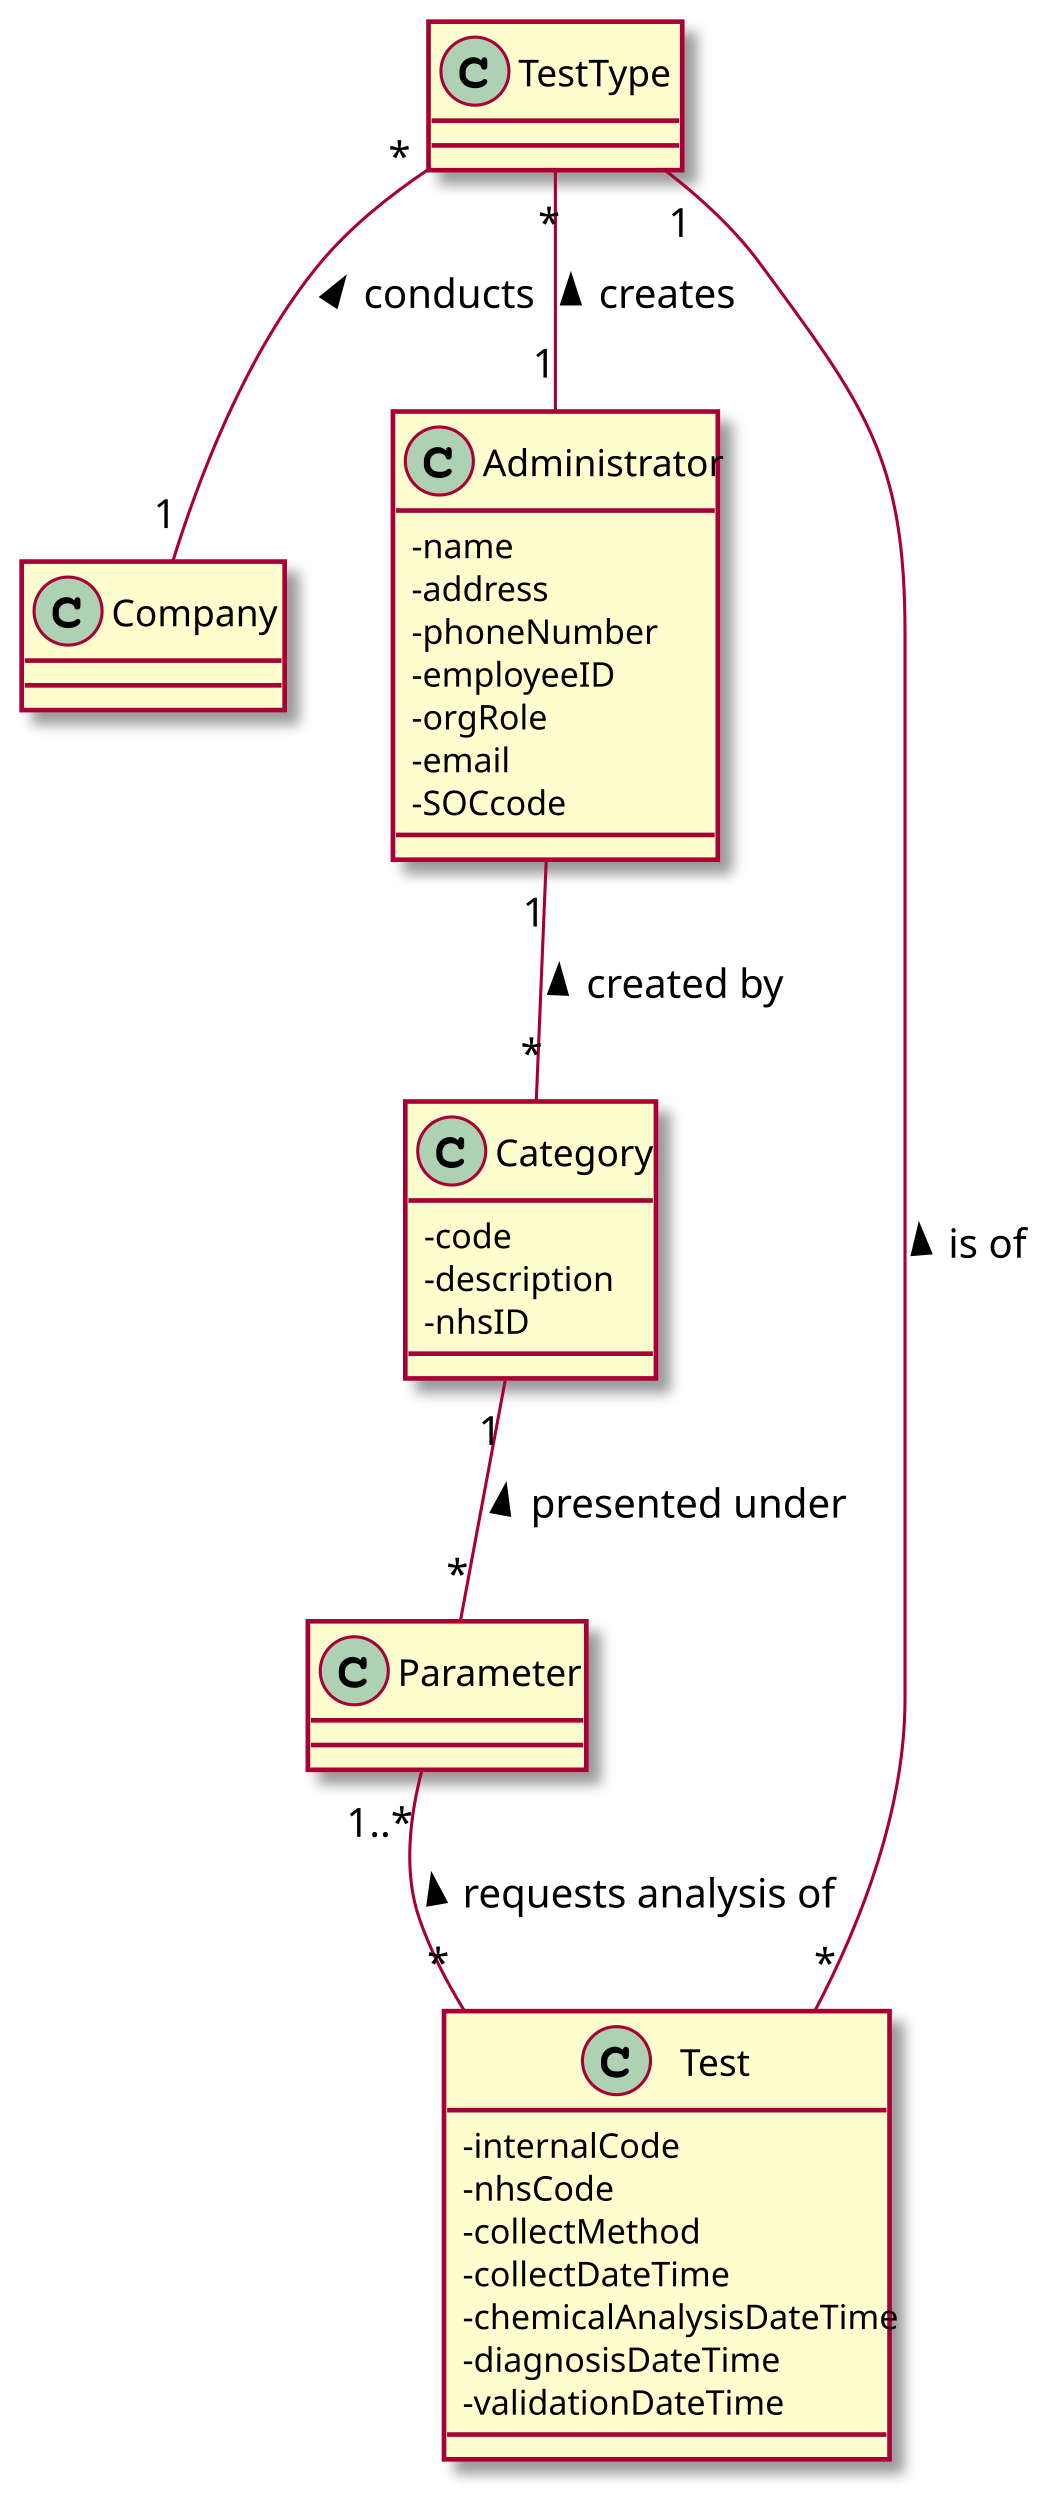
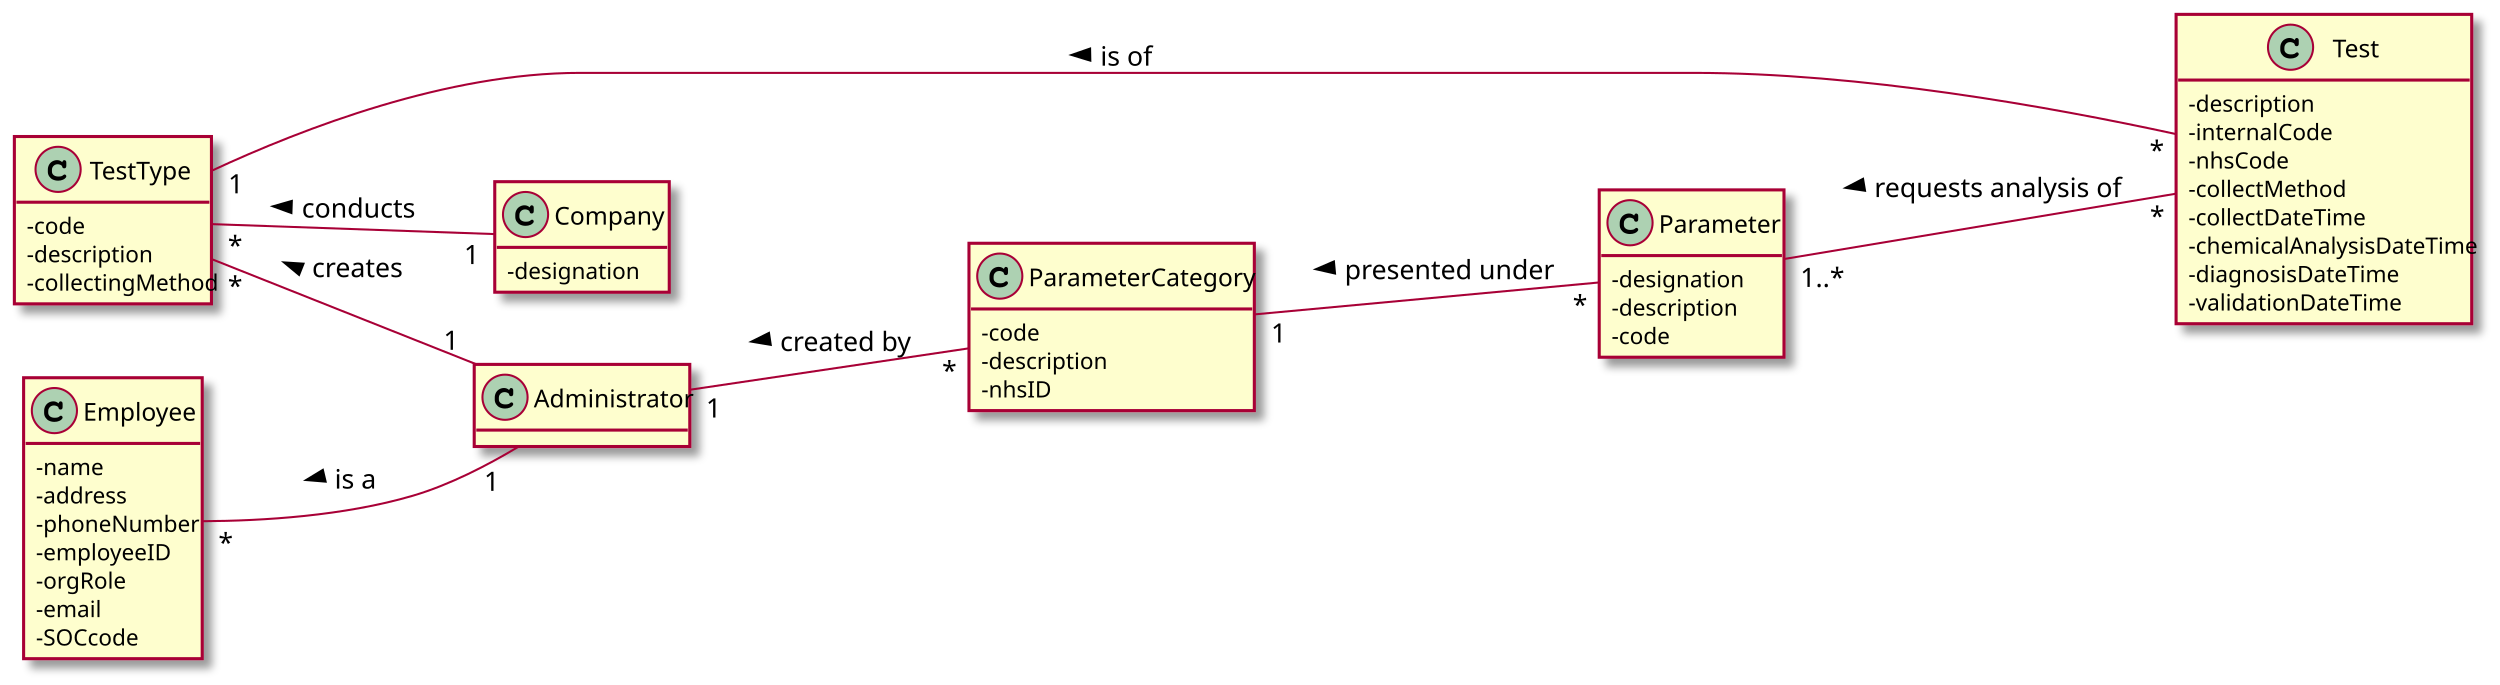
- <svg xmlns="http://www.w3.org/2000/svg" contentScriptType="application/ecmascript" contentStyleType="text/css" height="808px" preserveAspectRatio="none" style="width:338px;height:808px;" version="1.1" viewBox="0 0 338 808" width="338px" zoomAndPan="magnify">
+ <svg xmlns="http://www.w3.org/2000/svg" contentScriptType="application/ecmascript" contentStyleType="text/css" height="300.6px" preserveAspectRatio="none" style="width:1096px;height:300px;" version="1.1" viewBox="0 0 1096 300" width="1096.2px" zoomAndPan="magnify">
  <defs>
-     <filter height="300%" id="fpmnvmzmjyuvp" width="300%" x="-1" y="-1">
-       <feGaussianBlur result="blurOut" stdDeviation="2.0" />
+     <filter height="300%" id="f1oumjpt58fezk" width="300%" x="-1" y="-1">
+       <feGaussianBlur result="blurOut" stdDeviation="1.8" />
      <feColorMatrix in="blurOut" result="blurOut2" type="matrix" values="0 0 0 0 0 0 0 0 0 0 0 0 0 0 0 0 0 0 .4 0" />
-       <feOffset dx="4.0" dy="4.0" in="blurOut2" result="blurOut3" />
+       <feOffset dx="3.6" dy="3.6" in="blurOut2" result="blurOut3" />
      <feBlend in="SourceGraphic" in2="blurOut3" mode="normal" />
    </filter>
  </defs>
  <g>
-     <rect codeLine="23" fill="#FEFECE" filter="url(#fpmnvmzmjyuvp)" height="48" id="Company" style="stroke:#A80036;stroke-width:1.5;" width="85" x="7" y="181.5" />
-     <ellipse cx="22" cy="197.5" fill="#ADD1B2" rx="11" ry="11" style="stroke:#A80036;stroke-width:1.0;" />
-     <path d="M24,194 Q24.203,193.5 24.438,193.25 Q24.672,193 24.938,193 Q25.406,193 25.703,193.281 Q26,193.562 26,194.219 L26,195.781 Q26,196.438 25.719,196.719 Q25.438,197 25,197 Q24.609,197 24.359,196.828 Q24.109,196.656 24,196.203 Q23.953,195.891 23.781,195.719 Q23.469,195.391 22.906,195.203 Q22.344,195 21.781,195 Q21.078,195 20.484,195.281 Q19.906,195.562 19.453,196.188 Q19,196.812 19,197.672 L19,198.594 Q19,199.625 19.844,200.312 Q20.688,201 22.188,201 Q23.078,201 23.703,200.797 Q24.062,200.688 24.469,200.328 Q24.734,200.125 24.875,200.062 Q25.016,200 25.188,200 Q25.516,200 25.75,200.266 Q26,200.516 26,200.875 Q26,201.219 25.656,201.625 Q25.156,202.219 24.359,202.547 Q23.312,203 22.031,203 Q20.531,203 19.328,202.406 Q18.359,201.938 17.672,200.922 Q17,199.906 17,198.703 L17,197.609 Q17,196.359 17.594,195.266 Q18.203,194.172 19.25,193.594 Q20.312,193 21.5,193 Q22.219,193 22.844,193.25 Q23.469,193.5 24,194 Z " fill="#000000" />
-     <text fill="#000000" font-family="sans-serif" font-size="12" lengthAdjust="spacing" textLength="53" x="36" y="202.41">Company</text>
-     <line style="stroke:#A80036;stroke-width:1.5;" x1="8" x2="91" y1="213.5" y2="213.5" />
-     <line style="stroke:#A80036;stroke-width:1.5;" x1="8" x2="91" y1="221.5" y2="221.5" />
-     <rect codeLine="26" fill="#FEFECE" filter="url(#fpmnvmzmjyuvp)" height="144.852" id="Administrator" style="stroke:#A80036;stroke-width:1.5;" width="105" x="127" y="133" />
-     <ellipse cx="142" cy="149" fill="#ADD1B2" rx="11" ry="11" style="stroke:#A80036;stroke-width:1.0;" />
-     <path d="M144,145.5 Q144.203,145 144.438,144.75 Q144.672,144.5 144.938,144.5 Q145.406,144.5 145.703,144.781 Q146,145.062 146,145.719 L146,147.281 Q146,147.938 145.719,148.219 Q145.438,148.5 145,148.5 Q144.609,148.5 144.359,148.328 Q144.109,148.156 144,147.703 Q143.953,147.391 143.781,147.219 Q143.469,146.891 142.906,146.703 Q142.344,146.5 141.781,146.5 Q141.078,146.5 140.484,146.781 Q139.906,147.062 139.453,147.688 Q139,148.312 139,149.172 L139,150.094 Q139,151.125 139.844,151.812 Q140.688,152.5 142.188,152.5 Q143.078,152.5 143.703,152.297 Q144.062,152.188 144.469,151.828 Q144.734,151.625 144.875,151.562 Q145.016,151.5 145.188,151.5 Q145.516,151.5 145.75,151.766 Q146,152.016 146,152.375 Q146,152.719 145.656,153.125 Q145.156,153.719 144.359,154.047 Q143.312,154.5 142.031,154.5 Q140.531,154.5 139.328,153.906 Q138.359,153.438 137.672,152.422 Q137,151.406 137,150.203 L137,149.109 Q137,147.859 137.594,146.766 Q138.203,145.672 139.25,145.094 Q140.312,144.5 141.5,144.5 Q142.219,144.5 142.844,144.75 Q143.469,145 144,145.5 Z " fill="#000000" />
-     <text fill="#000000" font-family="sans-serif" font-size="12" lengthAdjust="spacing" textLength="73" x="156" y="153.91">Administrator</text>
-     <line style="stroke:#A80036;stroke-width:1.5;" x1="128" x2="231" y1="165" y2="165" />
-     <text fill="#000000" font-family="sans-serif" font-size="11" lengthAdjust="spacing" textLength="30" x="133" y="180.419">-name</text>
-     <text fill="#000000" font-family="sans-serif" font-size="11" lengthAdjust="spacing" textLength="44" x="133" y="194.255">-address</text>
-     <text fill="#000000" font-family="sans-serif" font-size="11" lengthAdjust="spacing" textLength="71" x="133" y="208.091">-phoneNumber</text>
-     <text fill="#000000" font-family="sans-serif" font-size="11" lengthAdjust="spacing" textLength="59" x="133" y="221.927">-employeeID</text>
-     <text fill="#000000" font-family="sans-serif" font-size="11" lengthAdjust="spacing" textLength="41" x="133" y="235.763">-orgRole</text>
-     <text fill="#000000" font-family="sans-serif" font-size="11" lengthAdjust="spacing" textLength="28" x="133" y="249.599">-email</text>
-     <text fill="#000000" font-family="sans-serif" font-size="11" lengthAdjust="spacing" textLength="50" x="133" y="263.435">-SOCcode</text>
-     <line style="stroke:#A80036;stroke-width:1.5;" x1="128" x2="231" y1="269.852" y2="269.852" />
-     <rect codeLine="36" fill="#FEFECE" filter="url(#fpmnvmzmjyuvp)" height="89.508" id="Category" style="stroke:#A80036;stroke-width:1.5;" width="81" x="131" y="356" />
-     <ellipse cx="146" cy="372" fill="#ADD1B2" rx="11" ry="11" style="stroke:#A80036;stroke-width:1.0;" />
-     <path d="M148,368.5 Q148.203,368 148.438,367.75 Q148.672,367.5 148.938,367.5 Q149.406,367.5 149.703,367.781 Q150,368.062 150,368.719 L150,370.281 Q150,370.938 149.719,371.219 Q149.438,371.5 149,371.5 Q148.609,371.5 148.359,371.328 Q148.109,371.156 148,370.703 Q147.953,370.391 147.781,370.219 Q147.469,369.891 146.906,369.703 Q146.344,369.5 145.781,369.5 Q145.078,369.5 144.484,369.781 Q143.906,370.062 143.453,370.688 Q143,371.312 143,372.172 L143,373.094 Q143,374.125 143.844,374.812 Q144.688,375.5 146.188,375.5 Q147.078,375.5 147.703,375.297 Q148.062,375.188 148.469,374.828 Q148.734,374.625 148.875,374.562 Q149.016,374.5 149.188,374.5 Q149.516,374.5 149.75,374.766 Q150,375.016 150,375.375 Q150,375.719 149.656,376.125 Q149.156,376.719 148.359,377.047 Q147.312,377.5 146.031,377.5 Q144.531,377.5 143.328,376.906 Q142.359,376.438 141.672,375.422 Q141,374.406 141,373.203 L141,372.109 Q141,370.859 141.594,369.766 Q142.203,368.672 143.25,368.094 Q144.312,367.5 145.5,367.5 Q146.219,367.5 146.844,367.75 Q147.469,368 148,368.5 Z " fill="#000000" />
-     <text fill="#000000" font-family="sans-serif" font-size="12" lengthAdjust="spacing" textLength="49" x="160" y="376.91">Category</text>
-     <line style="stroke:#A80036;stroke-width:1.5;" x1="132" x2="211" y1="388" y2="388" />
-     <text fill="#000000" font-family="sans-serif" font-size="11" lengthAdjust="spacing" textLength="28" x="137" y="403.419">-code</text>
-     <text fill="#000000" font-family="sans-serif" font-size="11" lengthAdjust="spacing" textLength="57" x="137" y="417.255">-description</text>
-     <text fill="#000000" font-family="sans-serif" font-size="11" lengthAdjust="spacing" textLength="31" x="137" y="431.091">-nhsID</text>
-     <line style="stroke:#A80036;stroke-width:1.5;" x1="132" x2="211" y1="437.508" y2="437.508" />
-     <rect codeLine="42" fill="#FEFECE" filter="url(#fpmnvmzmjyuvp)" height="48" id="Parameter" style="stroke:#A80036;stroke-width:1.5;" width="90" x="99.5" y="524" />
-     <ellipse cx="114.5" cy="540" fill="#ADD1B2" rx="11" ry="11" style="stroke:#A80036;stroke-width:1.0;" />
-     <path d="M116.5,536.5 Q116.703,536 116.938,535.75 Q117.172,535.5 117.438,535.5 Q117.906,535.5 118.203,535.781 Q118.5,536.062 118.5,536.719 L118.5,538.281 Q118.5,538.938 118.219,539.219 Q117.938,539.5 117.5,539.5 Q117.109,539.5 116.859,539.328 Q116.609,539.156 116.5,538.703 Q116.453,538.391 116.281,538.219 Q115.969,537.891 115.406,537.703 Q114.844,537.5 114.281,537.5 Q113.578,537.5 112.984,537.781 Q112.406,538.062 111.953,538.688 Q111.5,539.312 111.5,540.172 L111.5,541.094 Q111.5,542.125 112.344,542.812 Q113.188,543.5 114.688,543.5 Q115.578,543.5 116.203,543.297 Q116.562,543.188 116.969,542.828 Q117.234,542.625 117.375,542.562 Q117.516,542.5 117.688,542.5 Q118.016,542.5 118.25,542.766 Q118.5,543.016 118.5,543.375 Q118.5,543.719 118.156,544.125 Q117.656,544.719 116.859,545.047 Q115.812,545.5 114.531,545.5 Q113.031,545.5 111.828,544.906 Q110.859,544.438 110.172,543.422 Q109.5,542.406 109.5,541.203 L109.5,540.109 Q109.5,538.859 110.094,537.766 Q110.703,536.672 111.75,536.094 Q112.812,535.5 114,535.5 Q114.719,535.5 115.344,535.75 Q115.969,536 116.5,536.5 Z " fill="#000000" />
-     <text fill="#000000" font-family="sans-serif" font-size="12" lengthAdjust="spacing" textLength="58" x="128.5" y="544.91">Parameter</text>
-     <line style="stroke:#A80036;stroke-width:1.5;" x1="100.5" x2="188.5" y1="556" y2="556" />
-     <line style="stroke:#A80036;stroke-width:1.5;" x1="100.5" x2="188.5" y1="564" y2="564" />
-     <rect codeLine="45" fill="#FEFECE" filter="url(#fpmnvmzmjyuvp)" height="48" id="TestType" style="stroke:#A80036;stroke-width:1.5;" width="82" x="138.5" y="7" />
-     <ellipse cx="153.5" cy="23" fill="#ADD1B2" rx="11" ry="11" style="stroke:#A80036;stroke-width:1.0;" />
-     <path d="M155.5,19.5 Q155.703,19 155.938,18.75 Q156.172,18.5 156.438,18.5 Q156.906,18.5 157.203,18.781 Q157.5,19.062 157.5,19.719 L157.5,21.281 Q157.5,21.938 157.219,22.219 Q156.938,22.5 156.5,22.5 Q156.109,22.5 155.859,22.328 Q155.609,22.156 155.5,21.703 Q155.453,21.391 155.281,21.219 Q154.969,20.891 154.406,20.703 Q153.844,20.5 153.281,20.5 Q152.578,20.5 151.984,20.781 Q151.406,21.062 150.953,21.688 Q150.5,22.312 150.5,23.172 L150.5,24.094 Q150.5,25.125 151.344,25.812 Q152.188,26.5 153.688,26.5 Q154.578,26.5 155.203,26.297 Q155.562,26.188 155.969,25.828 Q156.234,25.625 156.375,25.562 Q156.516,25.5 156.688,25.5 Q157.016,25.5 157.25,25.766 Q157.5,26.016 157.5,26.375 Q157.5,26.719 157.156,27.125 Q156.656,27.719 155.859,28.047 Q154.812,28.5 153.531,28.5 Q152.031,28.5 150.828,27.906 Q149.859,27.438 149.172,26.422 Q148.5,25.406 148.5,24.203 L148.5,23.109 Q148.5,21.859 149.094,20.766 Q149.703,19.672 150.75,19.094 Q151.812,18.5 153,18.5 Q153.719,18.5 154.344,18.75 Q154.969,19 155.5,19.5 Z " fill="#000000" />
-     <text fill="#000000" font-family="sans-serif" font-size="12" lengthAdjust="spacing" textLength="50" x="167.5" y="27.91">TestType</text>
-     <line style="stroke:#A80036;stroke-width:1.5;" x1="139.5" x2="219.5" y1="39" y2="39" />
-     <line style="stroke:#A80036;stroke-width:1.5;" x1="139.5" x2="219.5" y1="47" y2="47" />
-     <rect codeLine="48" fill="#FEFECE" filter="url(#fpmnvmzmjyuvp)" height="144.852" id="Test" style="stroke:#A80036;stroke-width:1.5;" width="144" x="143.5" y="650" />
-     <ellipse cx="199.25" cy="666" fill="#ADD1B2" rx="11" ry="11" style="stroke:#A80036;stroke-width:1.0;" />
-     <path d="M201.25,662.5 Q201.453,662 201.688,661.75 Q201.922,661.5 202.188,661.5 Q202.656,661.5 202.953,661.781 Q203.25,662.062 203.25,662.719 L203.25,664.281 Q203.25,664.938 202.969,665.219 Q202.688,665.5 202.25,665.5 Q201.859,665.5 201.609,665.328 Q201.359,665.156 201.25,664.703 Q201.203,664.391 201.031,664.219 Q200.719,663.891 200.156,663.703 Q199.594,663.5 199.031,663.5 Q198.328,663.5 197.734,663.781 Q197.156,664.062 196.703,664.688 Q196.25,665.312 196.25,666.172 L196.25,667.094 Q196.25,668.125 197.094,668.812 Q197.938,669.5 199.438,669.5 Q200.328,669.5 200.953,669.297 Q201.312,669.188 201.719,668.828 Q201.984,668.625 202.125,668.562 Q202.266,668.5 202.438,668.5 Q202.766,668.5 203,668.766 Q203.25,669.016 203.25,669.375 Q203.25,669.719 202.906,670.125 Q202.406,670.719 201.609,671.047 Q200.562,671.5 199.281,671.5 Q197.781,671.5 196.578,670.906 Q195.609,670.438 194.922,669.422 Q194.25,668.406 194.25,667.203 L194.25,666.109 Q194.25,664.859 194.844,663.766 Q195.453,662.672 196.5,662.094 Q197.562,661.5 198.75,661.5 Q199.469,661.5 200.094,661.75 Q200.719,662 201.25,662.5 Z " fill="#000000" />
-     <text fill="#000000" font-family="sans-serif" font-size="12" lengthAdjust="spacing" textLength="24" x="219.75" y="670.91">Test</text>
-     <line style="stroke:#A80036;stroke-width:1.5;" x1="144.5" x2="286.5" y1="682" y2="682" />
-     <text fill="#000000" font-family="sans-serif" font-size="11" lengthAdjust="spacing" textLength="64" x="149.5" y="697.419">-internalCode</text>
-     <text fill="#000000" font-family="sans-serif" font-size="11" lengthAdjust="spacing" textLength="47" x="149.5" y="711.255">-nhsCode</text>
-     <text fill="#000000" font-family="sans-serif" font-size="11" lengthAdjust="spacing" textLength="70" x="149.5" y="725.091">-collectMethod</text>
-     <text fill="#000000" font-family="sans-serif" font-size="11" lengthAdjust="spacing" textLength="79" x="149.5" y="738.927">-collectDateTime</text>
-     <text fill="#000000" font-family="sans-serif" font-size="11" lengthAdjust="spacing" textLength="132" x="149.5" y="752.763">-chemicalAnalysisDateTime</text>
-     <text fill="#000000" font-family="sans-serif" font-size="11" lengthAdjust="spacing" textLength="94" x="149.5" y="766.599">-diagnosisDateTime</text>
-     <text fill="#000000" font-family="sans-serif" font-size="11" lengthAdjust="spacing" textLength="93" x="149.5" y="780.435">-validationDateTime</text>
-     <line style="stroke:#A80036;stroke-width:1.5;" x1="144.5" x2="286.5" y1="786.852" y2="786.852" />
-     <path codeLine="9" d="M176.54,278 C175.47,304.06 174.28,332.74 173.33,355.74 " fill="none" id="Administrator-Category" style="stroke:#A80036;stroke-width:1.0;" />
-     <polygon fill="#000000" points="180.706,312.18,177.397,321.096,183.269,321.339,180.706,312.18" style="stroke:#000000;stroke-width:1.0;" />
-     <text fill="#000000" font-family="sans-serif" font-size="13" lengthAdjust="spacing" textLength="61" x="189.5" y="322.495">created by</text>
-     <text fill="#000000" font-family="sans-serif" font-size="13" lengthAdjust="spacing" textLength="7" x="168.904" y="299.444">1</text>
-     <text fill="#000000" font-family="sans-serif" font-size="13" lengthAdjust="spacing" textLength="5" x="168.227" y="345.144">*</text>
-     <path codeLine="11" d="M163.25,446.29 C158.48,471.94 152.66,503.18 148.78,523.99 " fill="none" id="Category-Parameter" style="stroke:#A80036;stroke-width:1.0;" />
-     <polygon fill="#000000" points="163.415,480.26,158.87,488.614,164.649,489.691,163.415,480.26" style="stroke:#000000;stroke-width:1.0;" />
-     <text fill="#000000" font-family="sans-serif" font-size="13" lengthAdjust="spacing" textLength="93" x="171.5" y="490.495">presented under</text>
-     <text fill="#000000" font-family="sans-serif" font-size="13" lengthAdjust="spacing" textLength="7" x="154.671" y="467.003">1</text>
-     <text fill="#000000" font-family="sans-serif" font-size="13" lengthAdjust="spacing" textLength="5" x="144.236" y="513.328">*</text>
-     <path codeLine="13" d="M136.34,572.25 C132.65,586.39 130.17,604.62 135.5,620 C139.06,630.28 144.15,640.31 150.05,649.81 " fill="none" id="Parameter-Test" style="stroke:#A80036;stroke-width:1.0;" />
-     <polygon fill="#000000" points="139.63,606.252,138.31,615.671,144.098,614.648,139.63,606.252" style="stroke:#000000;stroke-width:1.0;" />
-     <text fill="#000000" font-family="sans-serif" font-size="13" lengthAdjust="spacing" textLength="116" x="149.5" y="616.495">requests analysis of</text>
-     <text fill="#000000" font-family="sans-serif" font-size="13" lengthAdjust="spacing" textLength="20" x="111.913" y="593.649">1..*</text>
-     <text fill="#000000" font-family="sans-serif" font-size="13" lengthAdjust="spacing" textLength="5" x="138.043" y="639.01">*</text>
-     <path codeLine="15" d="M138.32,54.84 C125.97,63.13 113.16,73.37 103.5,85 C79.35,114.07 63.82,155.69 55.88,181.36 " fill="none" id="TestType-Company" style="stroke:#A80036;stroke-width:1.0;" />
-     <polygon fill="#000000" points="111.23,89.987,103.829,95.96,108.754,99.169,111.23,89.987" style="stroke:#000000;stroke-width:1.0;" />
-     <text fill="#000000" font-family="sans-serif" font-size="13" lengthAdjust="spacing" textLength="53" x="117.5" y="99.495">conducts</text>
-     <text fill="#000000" font-family="sans-serif" font-size="13" lengthAdjust="spacing" textLength="5" x="125.54" y="55.188">*</text>
-     <text fill="#000000" font-family="sans-serif" font-size="13" lengthAdjust="spacing" textLength="7" x="49.618" y="170.664">1</text>
-     <path codeLine="17" d="M215.16,55.18 C226,63.56 237.22,73.76 245.5,85 C279.33,130.96 292.5,147.43 292.5,204.5 C292.5,204.5 292.5,204.5 292.5,549 C292.5,584.09 279.05,619.98 263.39,649.88 " fill="none" id="TestType-Test" style="stroke:#A80036;stroke-width:1.0;" />
-     <polygon fill="#000000" points="297.096,396.192,294.898,405.445,300.756,404.97,297.096,396.192" style="stroke:#000000;stroke-width:1.0;" />
-     <text fill="#000000" font-family="sans-serif" font-size="13" lengthAdjust="spacing" textLength="24" x="306.5" y="406.495">is of</text>
-     <text fill="#000000" font-family="sans-serif" font-size="13" lengthAdjust="spacing" textLength="7" x="215.999" y="76.562">1</text>
-     <text fill="#000000" font-family="sans-serif" font-size="13" lengthAdjust="spacing" textLength="5" x="263.071" y="639.087">*</text>
-     <path codeLine="19" d="M179.5,55.26 C179.5,75.22 179.5,105.07 179.5,132.84 " fill="none" id="TestType-Administrator" style="stroke:#A80036;stroke-width:1.0;" />
-     <polygon fill="#000000" points="184.5,89.176,181.561,98.221,187.439,98.221,184.5,89.176" style="stroke:#000000;stroke-width:1.0;" />
-     <text fill="#000000" font-family="sans-serif" font-size="13" lengthAdjust="spacing" textLength="43" x="193.5" y="99.495">creates</text>
-     <text fill="#000000" font-family="sans-serif" font-size="13" lengthAdjust="spacing" textLength="5" x="173.891" y="76.661">*</text>
-     <text fill="#000000" font-family="sans-serif" font-size="13" lengthAdjust="spacing" textLength="7" x="172.139" y="122.043">1</text>
+     <rect codeLine="28" fill="#FEFECE" filter="url(#f1oumjpt58fezk)" height="48.452" id="Company" style="stroke:#A80036;stroke-width:1.35;" width="76.5" x="216.9" y="79.65" />
+     <ellipse cx="230.4" cy="94.05" fill="#ADD1B2" rx="9.9" ry="9.9" style="stroke:#A80036;stroke-width:0.9;" />
+     <path d="M232.2,90.9 Q232.383,90.45 232.594,90.225 Q232.805,90 233.044,90 Q233.466,90 233.733,90.253 Q234,90.506 234,91.097 L234,92.503 Q234,93.094 233.747,93.347 Q233.494,93.6 233.1,93.6 Q232.748,93.6 232.523,93.445 Q232.298,93.291 232.2,92.883 Q232.158,92.602 232.003,92.447 Q231.722,92.152 231.216,91.983 Q230.709,91.8 230.203,91.8 Q229.57,91.8 229.036,92.053 Q228.516,92.306 228.108,92.869 Q227.7,93.431 227.7,94.205 L227.7,95.034 Q227.7,95.963 228.459,96.581 Q229.219,97.2 230.569,97.2 Q231.37,97.2 231.933,97.017 Q232.256,96.919 232.622,96.595 Q232.861,96.412 232.988,96.356 Q233.114,96.3 233.269,96.3 Q233.564,96.3 233.775,96.539 Q234,96.764 234,97.088 Q234,97.397 233.691,97.763 Q233.241,98.297 232.523,98.592 Q231.581,99 230.428,99 Q229.078,99 227.995,98.466 Q227.123,98.044 226.505,97.13 Q225.9,96.216 225.9,95.133 L225.9,94.148 Q225.9,93.023 226.434,92.039 Q226.983,91.055 227.925,90.534 Q228.881,90 229.95,90 Q230.597,90 231.159,90.225 Q231.722,90.45 232.2,90.9 Z " fill="#000000" />
+     <text fill="#000000" font-family="sans-serif" font-size="10.8" lengthAdjust="spacing" textLength="47.7" x="243" y="98.469">Company</text>
+     <line style="stroke:#A80036;stroke-width:1.35;" x1="217.8" x2="292.5" y1="108.45" y2="108.45" />
+     <text fill="#000000" font-family="sans-serif" font-size="9.9" lengthAdjust="spacing" textLength="53.1" x="222.3" y="122.327">-designation</text>
+     <rect codeLine="32" fill="#FEFECE" filter="url(#f1oumjpt58fezk)" height="123.166" id="Employee" style="stroke:#A80036;stroke-width:1.35;" width="78.3" x="10.35" y="165.6" />
+     <ellipse cx="23.85" cy="180" fill="#ADD1B2" rx="9.9" ry="9.9" style="stroke:#A80036;stroke-width:0.9;" />
+     <path d="M25.65,176.85 Q25.833,176.4 26.044,176.175 Q26.255,175.95 26.494,175.95 Q26.916,175.95 27.183,176.203 Q27.45,176.456 27.45,177.047 L27.45,178.453 Q27.45,179.044 27.197,179.297 Q26.944,179.55 26.55,179.55 Q26.198,179.55 25.973,179.395 Q25.748,179.241 25.65,178.833 Q25.608,178.552 25.453,178.397 Q25.172,178.102 24.666,177.933 Q24.159,177.75 23.653,177.75 Q23.02,177.75 22.486,178.003 Q21.966,178.256 21.558,178.819 Q21.15,179.381 21.15,180.155 L21.15,180.984 Q21.15,181.912 21.909,182.531 Q22.669,183.15 24.019,183.15 Q24.82,183.15 25.383,182.967 Q25.706,182.869 26.072,182.545 Q26.311,182.363 26.438,182.306 Q26.564,182.25 26.719,182.25 Q27.014,182.25 27.225,182.489 Q27.45,182.714 27.45,183.037 Q27.45,183.347 27.141,183.713 Q26.691,184.247 25.973,184.542 Q25.031,184.95 23.878,184.95 Q22.528,184.95 21.445,184.416 Q20.573,183.994 19.955,183.08 Q19.35,182.166 19.35,181.083 L19.35,180.098 Q19.35,178.973 19.884,177.989 Q20.433,177.005 21.375,176.484 Q22.331,175.95 23.4,175.95 Q24.047,175.95 24.609,176.175 Q25.172,176.4 25.65,176.85 Z " fill="#000000" />
+     <text fill="#000000" font-family="sans-serif" font-size="10.8" lengthAdjust="spacing" textLength="49.5" x="36.45" y="184.419">Employee</text>
+     <line style="stroke:#A80036;stroke-width:1.35;" x1="11.25" x2="87.75" y1="194.4" y2="194.4" />
+     <text fill="#000000" font-family="sans-serif" font-size="9.9" lengthAdjust="spacing" textLength="27" x="15.75" y="208.277">-name</text>
+     <text fill="#000000" font-family="sans-serif" font-size="9.9" lengthAdjust="spacing" textLength="39.6" x="15.75" y="220.729">-address</text>
+     <text fill="#000000" font-family="sans-serif" font-size="9.9" lengthAdjust="spacing" textLength="63.9" x="15.75" y="233.182">-phoneNumber</text>
+     <text fill="#000000" font-family="sans-serif" font-size="9.9" lengthAdjust="spacing" textLength="53.1" x="15.75" y="245.634">-employeeID</text>
+     <text fill="#000000" font-family="sans-serif" font-size="9.9" lengthAdjust="spacing" textLength="36.9" x="15.75" y="258.086">-orgRole</text>
+     <text fill="#000000" font-family="sans-serif" font-size="9.9" lengthAdjust="spacing" textLength="25.2" x="15.75" y="270.539">-email</text>
+     <text fill="#000000" font-family="sans-serif" font-size="9.9" lengthAdjust="spacing" textLength="45" x="15.75" y="282.991">-SOCcode</text>
+     <rect codeLine="42" fill="#FEFECE" filter="url(#f1oumjpt58fezk)" height="36" id="Administrator" style="stroke:#A80036;stroke-width:1.35;" width="94.5" x="207.9" y="159.75" />
+     <ellipse cx="221.4" cy="174.15" fill="#ADD1B2" rx="9.9" ry="9.9" style="stroke:#A80036;stroke-width:0.9;" />
+     <path d="M223.2,171 Q223.383,170.55 223.594,170.325 Q223.805,170.1 224.044,170.1 Q224.466,170.1 224.733,170.353 Q225,170.606 225,171.197 L225,172.603 Q225,173.194 224.747,173.447 Q224.494,173.7 224.1,173.7 Q223.748,173.7 223.523,173.545 Q223.298,173.391 223.2,172.983 Q223.158,172.702 223.003,172.547 Q222.722,172.252 222.216,172.083 Q221.709,171.9 221.203,171.9 Q220.57,171.9 220.036,172.153 Q219.516,172.406 219.108,172.969 Q218.7,173.531 218.7,174.305 L218.7,175.134 Q218.7,176.062 219.459,176.681 Q220.219,177.3 221.569,177.3 Q222.37,177.3 222.933,177.117 Q223.256,177.019 223.622,176.695 Q223.861,176.512 223.988,176.456 Q224.114,176.4 224.269,176.4 Q224.564,176.4 224.775,176.639 Q225,176.864 225,177.188 Q225,177.497 224.691,177.863 Q224.241,178.397 223.523,178.692 Q222.581,179.1 221.428,179.1 Q220.078,179.1 218.995,178.566 Q218.123,178.144 217.505,177.23 Q216.9,176.316 216.9,175.233 L216.9,174.248 Q216.9,173.123 217.434,172.139 Q217.983,171.155 218.925,170.634 Q219.881,170.1 220.95,170.1 Q221.597,170.1 222.159,170.325 Q222.722,170.55 223.2,171 Z " fill="#000000" />
+     <text fill="#000000" font-family="sans-serif" font-size="10.8" lengthAdjust="spacing" textLength="65.7" x="234" y="178.569">Administrator</text>
+     <line style="stroke:#A80036;stroke-width:1.35;" x1="208.8" x2="301.5" y1="188.55" y2="188.55" />
+     <rect codeLine="45" fill="#FEFECE" filter="url(#f1oumjpt58fezk)" height="73.357" id="ParameterCategory" style="stroke:#A80036;stroke-width:1.35;" width="125.1" x="424.8" y="106.65" />
+     <ellipse cx="438.3" cy="121.05" fill="#ADD1B2" rx="9.9" ry="9.9" style="stroke:#A80036;stroke-width:0.9;" />
+     <path d="M440.1,117.9 Q440.283,117.45 440.494,117.225 Q440.705,117 440.944,117 Q441.366,117 441.633,117.253 Q441.9,117.506 441.9,118.097 L441.9,119.503 Q441.9,120.094 441.647,120.347 Q441.394,120.6 441,120.6 Q440.648,120.6 440.423,120.445 Q440.198,120.291 440.1,119.883 Q440.058,119.602 439.903,119.447 Q439.622,119.152 439.116,118.983 Q438.609,118.8 438.103,118.8 Q437.47,118.8 436.936,119.053 Q436.416,119.306 436.008,119.869 Q435.6,120.431 435.6,121.205 L435.6,122.034 Q435.6,122.963 436.359,123.581 Q437.119,124.2 438.469,124.2 Q439.27,124.2 439.833,124.017 Q440.156,123.919 440.522,123.595 Q440.761,123.412 440.887,123.356 Q441.014,123.3 441.169,123.3 Q441.464,123.3 441.675,123.539 Q441.9,123.764 441.9,124.088 Q441.9,124.397 441.591,124.763 Q441.141,125.297 440.423,125.592 Q439.481,126 438.328,126 Q436.978,126 435.895,125.466 Q435.023,125.044 434.405,124.13 Q433.8,123.216 433.8,122.133 L433.8,121.148 Q433.8,120.023 434.334,119.039 Q434.883,118.055 435.825,117.534 Q436.781,117 437.85,117 Q438.497,117 439.059,117.225 Q439.622,117.45 440.1,117.9 Z " fill="#000000" />
+     <text fill="#000000" font-family="sans-serif" font-size="10.8" lengthAdjust="spacing" textLength="96.3" x="450.9" y="125.469">ParameterCategory</text>
+     <line style="stroke:#A80036;stroke-width:1.35;" x1="425.7" x2="549" y1="135.45" y2="135.45" />
+     <text fill="#000000" font-family="sans-serif" font-size="9.9" lengthAdjust="spacing" textLength="25.2" x="430.2" y="149.327">-code</text>
+     <text fill="#000000" font-family="sans-serif" font-size="9.9" lengthAdjust="spacing" textLength="51.3" x="430.2" y="161.779">-description</text>
+     <text fill="#000000" font-family="sans-serif" font-size="9.9" lengthAdjust="spacing" textLength="27.9" x="430.2" y="174.232">-nhsID</text>
+     <rect codeLine="51" fill="#FEFECE" filter="url(#f1oumjpt58fezk)" height="73.357" id="Parameter" style="stroke:#A80036;stroke-width:1.35;" width="81" x="701.1" y="83.25" />
+     <ellipse cx="714.6" cy="97.65" fill="#ADD1B2" rx="9.9" ry="9.9" style="stroke:#A80036;stroke-width:0.9;" />
+     <path d="M716.4,94.5 Q716.583,94.05 716.794,93.825 Q717.005,93.6 717.244,93.6 Q717.666,93.6 717.933,93.853 Q718.2,94.106 718.2,94.697 L718.2,96.103 Q718.2,96.694 717.947,96.947 Q717.694,97.2 717.3,97.2 Q716.948,97.2 716.723,97.045 Q716.498,96.891 716.4,96.483 Q716.358,96.202 716.203,96.047 Q715.922,95.752 715.416,95.583 Q714.909,95.4 714.403,95.4 Q713.77,95.4 713.236,95.653 Q712.716,95.906 712.308,96.469 Q711.9,97.031 711.9,97.805 L711.9,98.634 Q711.9,99.562 712.659,100.181 Q713.419,100.8 714.769,100.8 Q715.57,100.8 716.133,100.617 Q716.456,100.519 716.822,100.195 Q717.061,100.013 717.188,99.956 Q717.314,99.9 717.469,99.9 Q717.764,99.9 717.975,100.139 Q718.2,100.364 718.2,100.688 Q718.2,100.997 717.891,101.362 Q717.441,101.897 716.723,102.192 Q715.781,102.6 714.628,102.6 Q713.278,102.6 712.195,102.066 Q711.323,101.644 710.705,100.73 Q710.1,99.816 710.1,98.733 L710.1,97.748 Q710.1,96.623 710.634,95.639 Q711.183,94.655 712.125,94.134 Q713.081,93.6 714.15,93.6 Q714.797,93.6 715.359,93.825 Q715.922,94.05 716.4,94.5 Z " fill="#000000" />
+     <text fill="#000000" font-family="sans-serif" font-size="10.8" lengthAdjust="spacing" textLength="52.2" x="727.2" y="102.069">Parameter</text>
+     <line style="stroke:#A80036;stroke-width:1.35;" x1="702" x2="781.2" y1="112.05" y2="112.05" />
+     <text fill="#000000" font-family="sans-serif" font-size="9.9" lengthAdjust="spacing" textLength="53.1" x="706.5" y="125.927">-designation</text>
+     <text fill="#000000" font-family="sans-serif" font-size="9.9" lengthAdjust="spacing" textLength="51.3" x="706.5" y="138.379">-description</text>
+     <text fill="#000000" font-family="sans-serif" font-size="9.9" lengthAdjust="spacing" textLength="25.2" x="706.5" y="150.832">-code</text>
+     <rect codeLine="57" fill="#FEFECE" filter="url(#f1oumjpt58fezk)" height="73.357" id="TestType" style="stroke:#A80036;stroke-width:1.35;" width="86.4" x="6.3" y="59.85" />
+     <ellipse cx="25.47" cy="74.25" fill="#ADD1B2" rx="9.9" ry="9.9" style="stroke:#A80036;stroke-width:0.9;" />
+     <path d="M27.27,71.1 Q27.453,70.65 27.664,70.425 Q27.875,70.2 28.114,70.2 Q28.536,70.2 28.803,70.453 Q29.07,70.706 29.07,71.297 L29.07,72.703 Q29.07,73.294 28.817,73.547 Q28.564,73.8 28.17,73.8 Q27.818,73.8 27.593,73.645 Q27.368,73.491 27.27,73.083 Q27.228,72.802 27.073,72.647 Q26.792,72.352 26.286,72.183 Q25.779,72 25.273,72 Q24.64,72 24.106,72.253 Q23.586,72.506 23.178,73.069 Q22.77,73.631 22.77,74.405 L22.77,75.234 Q22.77,76.162 23.529,76.781 Q24.289,77.4 25.639,77.4 Q26.44,77.4 27.003,77.217 Q27.326,77.119 27.692,76.795 Q27.931,76.612 28.058,76.556 Q28.184,76.5 28.339,76.5 Q28.634,76.5 28.845,76.739 Q29.07,76.964 29.07,77.287 Q29.07,77.597 28.761,77.963 Q28.311,78.497 27.593,78.792 Q26.651,79.2 25.498,79.2 Q24.148,79.2 23.065,78.666 Q22.193,78.244 21.575,77.33 Q20.97,76.416 20.97,75.333 L20.97,74.348 Q20.97,73.223 21.504,72.239 Q22.053,71.255 22.995,70.734 Q23.951,70.2 25.02,70.2 Q25.667,70.2 26.229,70.425 Q26.792,70.65 27.27,71.1 Z " fill="#000000" />
+     <text fill="#000000" font-family="sans-serif" font-size="10.8" lengthAdjust="spacing" textLength="45" x="39.33" y="78.669">TestType</text>
+     <line style="stroke:#A80036;stroke-width:1.35;" x1="7.2" x2="91.8" y1="88.65" y2="88.65" />
+     <text fill="#000000" font-family="sans-serif" font-size="9.9" lengthAdjust="spacing" textLength="25.2" x="11.7" y="102.527">-code</text>
+     <text fill="#000000" font-family="sans-serif" font-size="9.9" lengthAdjust="spacing" textLength="51.3" x="11.7" y="114.979">-description</text>
+     <text fill="#000000" font-family="sans-serif" font-size="9.9" lengthAdjust="spacing" textLength="75.6" x="11.7" y="127.432">-collectingMethod</text>
+     <rect codeLine="63" fill="#FEFECE" filter="url(#f1oumjpt58fezk)" height="135.619" id="Test" style="stroke:#A80036;stroke-width:1.35;" width="129.6" x="954" y="6.3" />
+     <ellipse cx="1004.175" cy="20.7" fill="#ADD1B2" rx="9.9" ry="9.9" style="stroke:#A80036;stroke-width:0.9;" />
+     <path d="M1005.975,17.55 Q1006.158,17.1 1006.369,16.875 Q1006.58,16.65 1006.819,16.65 Q1007.241,16.65 1007.508,16.903 Q1007.775,17.156 1007.775,17.747 L1007.775,19.153 Q1007.775,19.744 1007.522,19.997 Q1007.269,20.25 1006.875,20.25 Q1006.523,20.25 1006.298,20.095 Q1006.073,19.941 1005.975,19.533 Q1005.933,19.252 1005.778,19.097 Q1005.497,18.802 1004.991,18.633 Q1004.484,18.45 1003.978,18.45 Q1003.345,18.45 1002.811,18.703 Q1002.291,18.956 1001.883,19.519 Q1001.475,20.081 1001.475,20.855 L1001.475,21.684 Q1001.475,22.613 1002.234,23.231 Q1002.994,23.85 1004.344,23.85 Q1005.145,23.85 1005.708,23.667 Q1006.031,23.569 1006.397,23.245 Q1006.636,23.062 1006.763,23.006 Q1006.889,22.95 1007.044,22.95 Q1007.339,22.95 1007.55,23.189 Q1007.775,23.414 1007.775,23.738 Q1007.775,24.047 1007.466,24.413 Q1007.016,24.947 1006.298,25.242 Q1005.356,25.65 1004.203,25.65 Q1002.853,25.65 1001.77,25.116 Q1000.898,24.694 1000.28,23.78 Q999.675,22.866 999.675,21.783 L999.675,20.798 Q999.675,19.673 1000.209,18.689 Q1000.758,17.705 1001.7,17.184 Q1002.656,16.65 1003.725,16.65 Q1004.372,16.65 1004.934,16.875 Q1005.497,17.1 1005.975,17.55 Z " fill="#000000" />
+     <text fill="#000000" font-family="sans-serif" font-size="10.8" lengthAdjust="spacing" textLength="21.6" x="1022.625" y="25.119">Test</text>
+     <line style="stroke:#A80036;stroke-width:1.35;" x1="954.9" x2="1082.7" y1="35.1" y2="35.1" />
+     <text fill="#000000" font-family="sans-serif" font-size="9.9" lengthAdjust="spacing" textLength="51.3" x="959.4" y="48.977">-description</text>
+     <text fill="#000000" font-family="sans-serif" font-size="9.9" lengthAdjust="spacing" textLength="57.6" x="959.4" y="61.429">-internalCode</text>
+     <text fill="#000000" font-family="sans-serif" font-size="9.9" lengthAdjust="spacing" textLength="42.3" x="959.4" y="73.882">-nhsCode</text>
+     <text fill="#000000" font-family="sans-serif" font-size="9.9" lengthAdjust="spacing" textLength="63" x="959.4" y="86.334">-collectMethod</text>
+     <text fill="#000000" font-family="sans-serif" font-size="9.9" lengthAdjust="spacing" textLength="71.1" x="959.4" y="98.786">-collectDateTime</text>
+     <text fill="#000000" font-family="sans-serif" font-size="9.9" lengthAdjust="spacing" textLength="118.8" x="959.4" y="111.239">-chemicalAnalysisDateTime</text>
+     <text fill="#000000" font-family="sans-serif" font-size="9.9" lengthAdjust="spacing" textLength="84.6" x="959.4" y="123.691">-diagnosisDateTime</text>
+     <text fill="#000000" font-family="sans-serif" font-size="9.9" lengthAdjust="spacing" textLength="83.7" x="959.4" y="136.143">-validationDateTime</text>
+     <path codeLine="12" d="M88.839,228.501 C115.245,228.366 150.813,226.179 180.9,217.35 C197.145,212.58 213.867,203.904 227.232,195.876 " fill="none" id="Employee-Administrator" style="stroke:#A80036;stroke-width:0.9;" />
+     <polygon fill="#000000" points="134.22,210.441,142.75,211.147,141.536,205.998,134.22,210.441" style="stroke:#000000;stroke-width:0.9;" />
+     <text fill="#000000" font-family="sans-serif" font-size="11.7" lengthAdjust="spacing" textLength="18.9" x="146.7" y="214.196">is a</text>
+     <text fill="#000000" font-family="sans-serif" font-size="11.7" lengthAdjust="spacing" textLength="4.5" x="95.727" y="242.084">*</text>
+     <text fill="#000000" font-family="sans-serif" font-size="11.7" lengthAdjust="spacing" textLength="6.3" x="212.194" y="215.189">1</text>
+     <path codeLine="14" d="M550.008,137.826 C597.006,133.47 660.312,127.602 700.83,123.849 " fill="none" id="ParameterCategory-Parameter" style="stroke:#A80036;stroke-width:0.9;" />
+     <polygon fill="#000000" points="576.919,118.023,585.269,119.906,584.781,114.638,576.919,118.023" style="stroke:#000000;stroke-width:0.9;" />
+     <text fill="#000000" font-family="sans-serif" font-size="11.7" lengthAdjust="spacing" textLength="83.7" x="589.5" y="122.396">presented under</text>
+     <text fill="#000000" font-family="sans-serif" font-size="11.7" lengthAdjust="spacing" textLength="6.3" x="557.206" y="150.175">1</text>
+     <text fill="#000000" font-family="sans-serif" font-size="11.7" lengthAdjust="spacing" textLength="4.5" x="689.474" y="137.792">*</text>
+     <path codeLine="16" d="M782.253,113.526 C827.163,106.038 900.891,93.753 953.928,84.915 " fill="none" id="Parameter-Test" style="stroke:#A80036;stroke-width:0.9;" />
+     <polygon fill="#000000" points="809.161,82.348,817.626,83.619,816.756,78.401,809.161,82.348" style="stroke:#000000;stroke-width:0.9;" />
+     <text fill="#000000" font-family="sans-serif" font-size="11.7" lengthAdjust="spacing" textLength="104.4" x="821.7" y="86.396">requests analysis of</text>
+     <text fill="#000000" font-family="sans-serif" font-size="11.7" lengthAdjust="spacing" textLength="18" x="789.236" y="125.806">1..*</text>
+     <text fill="#000000" font-family="sans-serif" font-size="11.7" lengthAdjust="spacing" textLength="4.5" x="942.506" y="98.934">*</text>
+     <path codeLine="18" d="M92.889,98.253 C129.411,99.54 181.584,101.385 216.621,102.618 " fill="none" id="TestType-Company" style="stroke:#A80036;stroke-width:0.9;" />
+     <polygon fill="#000000" points="119.703,90.45,127.745,93.38,127.932,88.093,119.703,90.45" style="stroke:#000000;stroke-width:0.9;" />
+     <text fill="#000000" font-family="sans-serif" font-size="11.7" lengthAdjust="spacing" textLength="47.7" x="132.3" y="95.396">conducts</text>
+     <text fill="#000000" font-family="sans-serif" font-size="11.7" lengthAdjust="spacing" textLength="4.5" x="99.877" y="111.789">*</text>
+     <text fill="#000000" font-family="sans-serif" font-size="11.7" lengthAdjust="spacing" textLength="6.3" x="203.418" y="115.774">1</text>
+     <path codeLine="20" d="M92.898,74.808 C133.29,56.016 196.317,31.95 254.25,31.95 C254.25,31.95 254.25,31.95 742.5,31.95 C815.544,31.95 898.236,46.665 953.775,58.743 " fill="none" id="TestType-Test" style="stroke:#A80036;stroke-width:0.9;" />
+     <polygon fill="#000000" points="469.801,24.092,477.989,26.585,477.891,21.296,469.801,24.092" style="stroke:#000000;stroke-width:0.9;" />
+     <text fill="#000000" font-family="sans-serif" font-size="11.7" lengthAdjust="spacing" textLength="21.6" x="482.4" y="28.796">is of</text>
+     <text fill="#000000" font-family="sans-serif" font-size="11.7" lengthAdjust="spacing" textLength="6.3" x="100.026" y="84.754">1</text>
+     <text fill="#000000" font-family="sans-serif" font-size="11.7" lengthAdjust="spacing" textLength="4.5" x="942.337" y="70.063">*</text>
+     <path codeLine="22" d="M92.889,113.634 C126.72,127.08 173.997,145.863 208.629,159.624 " fill="none" id="TestType-Administrator" style="stroke:#A80036;stroke-width:0.9;" />
+     <polygon fill="#000000" points="124.518,115.046,131.107,120.511,133.06,115.594,124.518,115.046" style="stroke:#000000;stroke-width:0.9;" />
+     <text fill="#000000" font-family="sans-serif" font-size="11.7" lengthAdjust="spacing" textLength="38.7" x="136.8" y="121.496">creates</text>
+     <text fill="#000000" font-family="sans-serif" font-size="11.7" lengthAdjust="spacing" textLength="4.5" x="99.877" y="129.526">*</text>
+     <text fill="#000000" font-family="sans-serif" font-size="11.7" lengthAdjust="spacing" textLength="6.3" x="194.413" y="153.358">1</text>
+     <path codeLine="24" d="M302.679,170.829 C337.779,165.618 386.253,158.427 424.602,152.73 " fill="none" id="Administrator-ParameterCategory" style="stroke:#A80036;stroke-width:0.9;" />
+     <polygon fill="#000000" points="329.449,149.769,337.889,151.19,337.113,145.957,329.449,149.769" style="stroke:#000000;stroke-width:0.9;" />
+     <text fill="#000000" font-family="sans-serif" font-size="11.7" lengthAdjust="spacing" textLength="54.9" x="342" y="153.896">created by</text>
+     <text fill="#000000" font-family="sans-serif" font-size="11.7" lengthAdjust="spacing" textLength="6.3" x="309.489" y="183.033">1</text>
+     <text fill="#000000" font-family="sans-serif" font-size="11.7" lengthAdjust="spacing" textLength="4.5" x="412.993" y="166.709">*</text>
  </g>
</svg>
